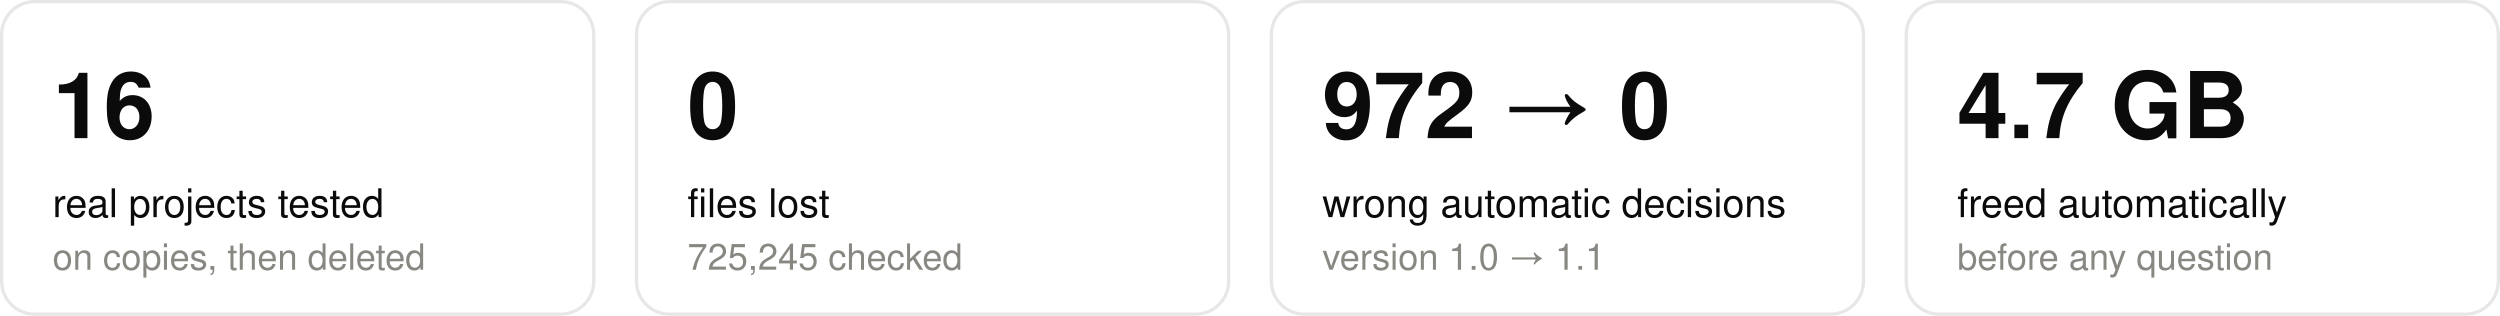
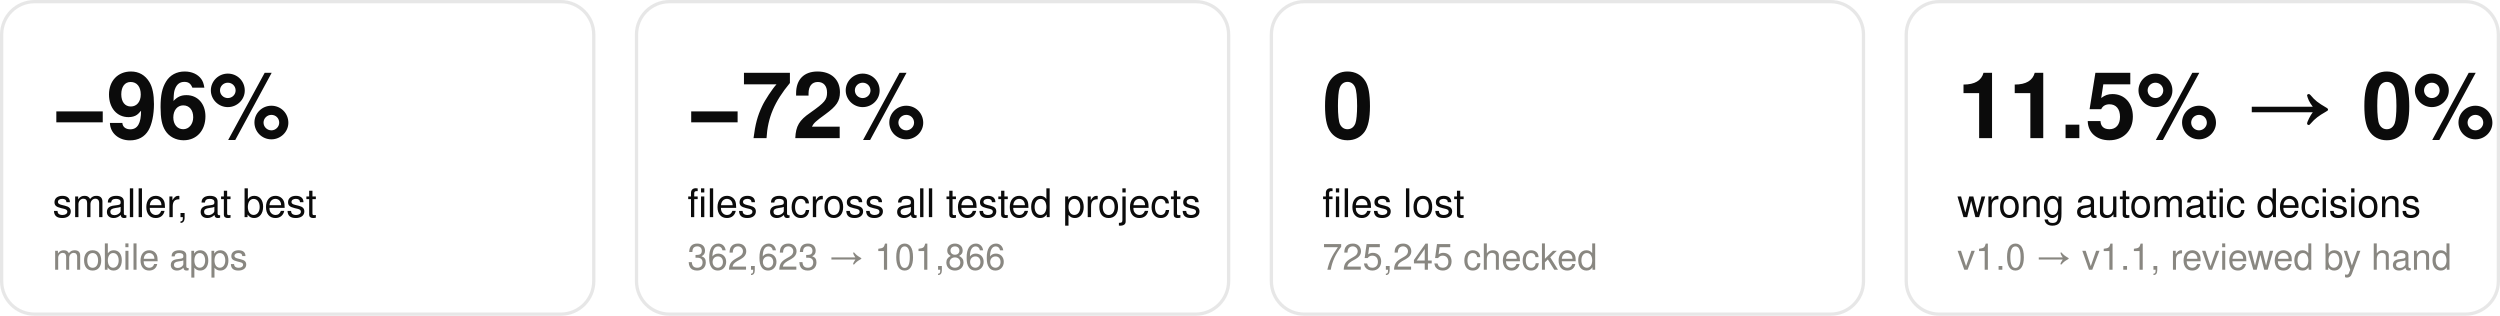
<svg xmlns="http://www.w3.org/2000/svg" width="760" height="96" viewBox="0 0 760 96" role="img" aria-label="Thanks Mom in numbers" font-family="system-ui, -apple-system, &quot;Segoe UI&quot;, Helvetica, Arial, sans-serif">
  <rect x="0.5" y="0.5" width="180.0" height="95" rx="10" fill="none" stroke="rgba(11,11,11,0.10)" />
-   <text x="16.0" y="42.0" font-size="28" fill="#0b0b0b" text-anchor="start" font-weight="600">16</text>
-   <text x="16.0" y="66.0" font-size="12" fill="#0b0b0b" text-anchor="start" font-weight="400">real projects tested</text>
-   <text x="16.0" y="82.0" font-size="11" fill="#898781" text-anchor="start" font-weight="400">on copies, then deleted</text>
+   <text x="16.0" y="42.0" font-size="28" fill="#0b0b0b" text-anchor="start" font-weight="600">−96%</text>
+   <text x="16.0" y="66.0" font-size="12" fill="#0b0b0b" text-anchor="start" font-weight="400">smaller, at best</text>
+   <text x="16.0" y="82.0" font-size="11" fill="#898781" text-anchor="start" font-weight="400">mobile apps</text>
  <rect x="193.5" y="0.5" width="180.0" height="95" rx="10" fill="none" stroke="rgba(11,11,11,0.10)" />
-   <text x="209.0" y="42.0" font-size="28" fill="#0b0b0b" text-anchor="start" font-weight="600">0</text>
-   <text x="209.0" y="66.0" font-size="12" fill="#0b0b0b" text-anchor="start" font-weight="400">files lost</text>
-   <text x="209.0" y="82.0" font-size="11" fill="#898781" text-anchor="start" font-weight="400">725,245 checked</text>
+   <text x="209.0" y="42.0" font-size="28" fill="#0b0b0b" text-anchor="start" font-weight="600">−72%</text>
+   <text x="209.0" y="66.0" font-size="12" fill="#0b0b0b" text-anchor="start" font-weight="400">files across all tested projects</text>
+   <text x="209.0" y="82.0" font-size="11" fill="#898781" text-anchor="start" font-weight="400">362,623 → 101,866</text>
  <rect x="386.5" y="0.5" width="180.0" height="95" rx="10" fill="none" stroke="rgba(11,11,11,0.10)" />
-   <text x="402.0" y="42.0" font-size="28" fill="#0b0b0b" text-anchor="start" font-weight="600">972 → 0</text>
-   <text x="402.0" y="66.0" font-size="12" fill="#0b0b0b" text-anchor="start" font-weight="400">wrong automatic decisions</text>
-   <text x="402.0" y="82.0" font-size="11" fill="#898781" text-anchor="start" font-weight="400">version 1.0 → 1.1</text>
+   <text x="402.0" y="42.0" font-size="28" fill="#0b0b0b" text-anchor="start" font-weight="600">0</text>
+   <text x="402.0" y="66.0" font-size="12" fill="#0b0b0b" text-anchor="start" font-weight="400">files lost</text>
+   <text x="402.0" y="82.0" font-size="11" fill="#898781" text-anchor="start" font-weight="400">725,245 checked</text>
  <rect x="579.5" y="0.5" width="180.0" height="95" rx="10" fill="none" stroke="rgba(11,11,11,0.10)" />
-   <text x="595.0" y="42.0" font-size="28" fill="#0b0b0b" text-anchor="start" font-weight="600">4.7 GB</text>
-   <text x="595.0" y="66.0" font-size="12" fill="#0b0b0b" text-anchor="start" font-weight="400">freed automatically</text>
-   <text x="595.0" y="82.0" font-size="11" fill="#898781" text-anchor="start" font-weight="400">before any question</text>
+   <text x="595.0" y="42.0" font-size="28" fill="#0b0b0b" text-anchor="start" font-weight="600">11.5% → 0%</text>
+   <text x="595.0" y="66.0" font-size="12" fill="#0b0b0b" text-anchor="start" font-weight="400">wrong automatic decisions</text>
+   <text x="595.0" y="82.0" font-size="11" fill="#898781" text-anchor="start" font-weight="400">v1.0 → v1.1, reviewed by hand</text>
</svg>
